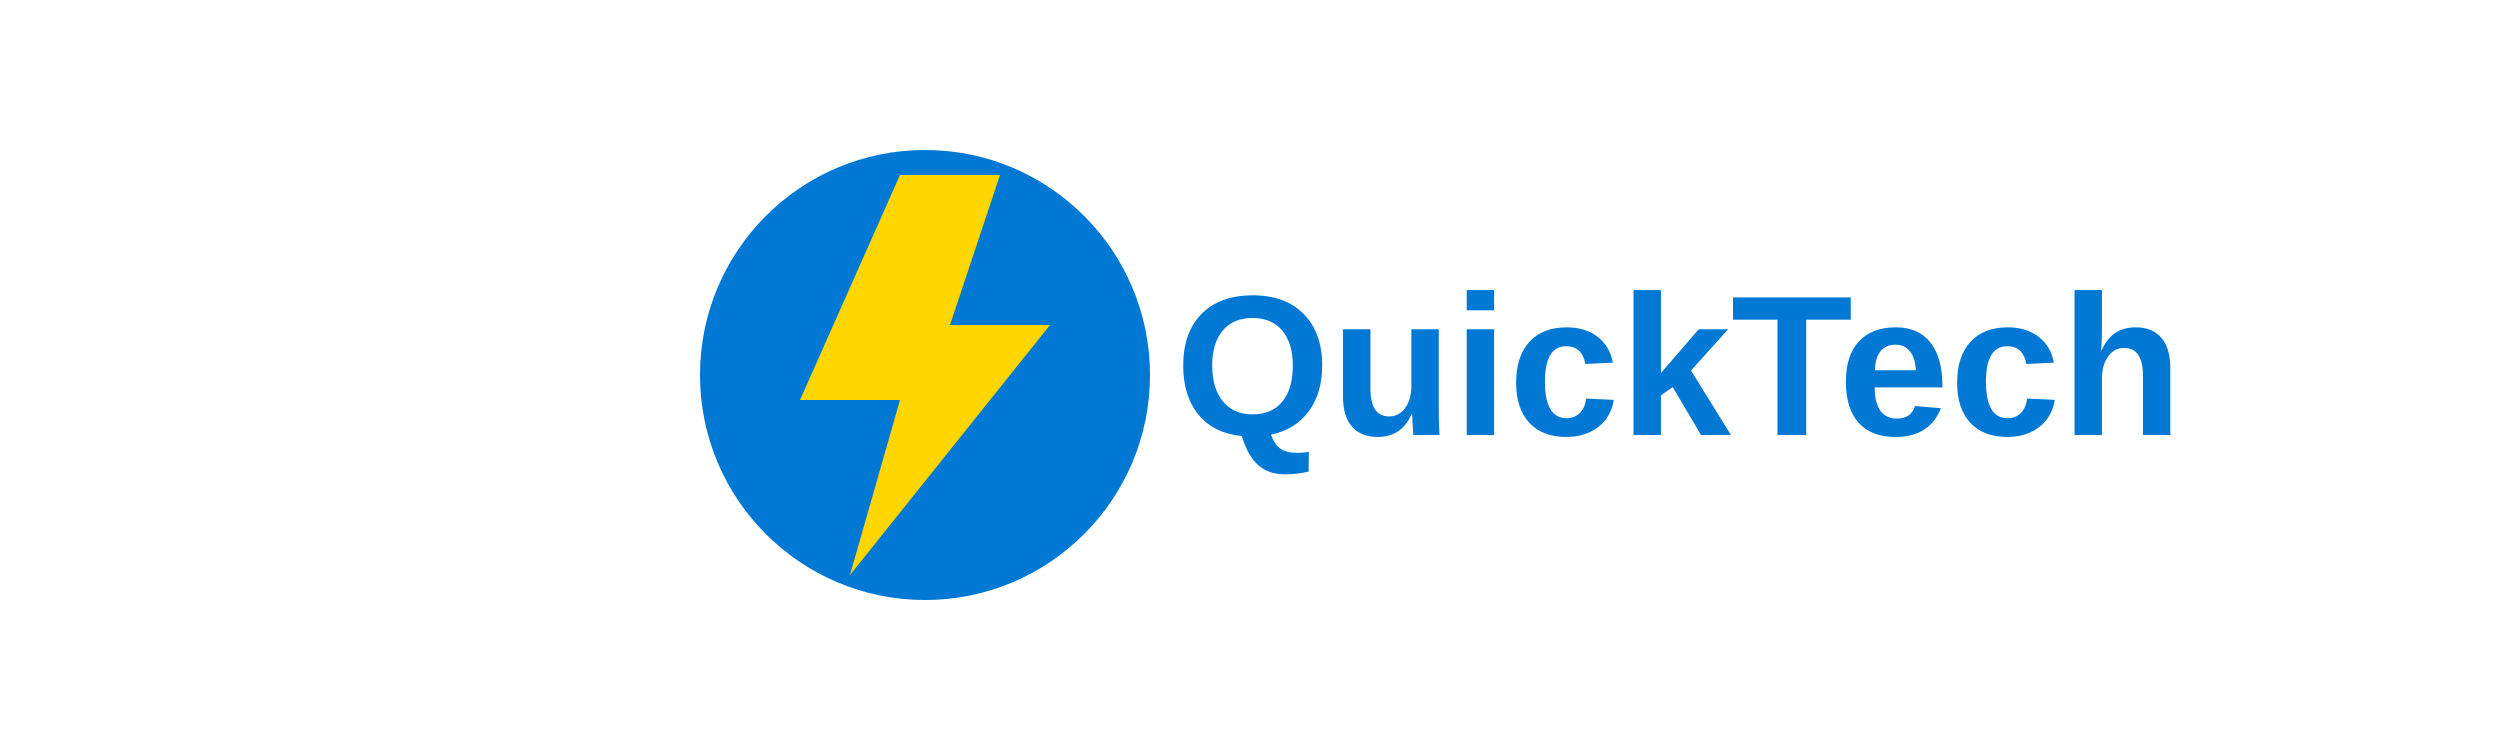
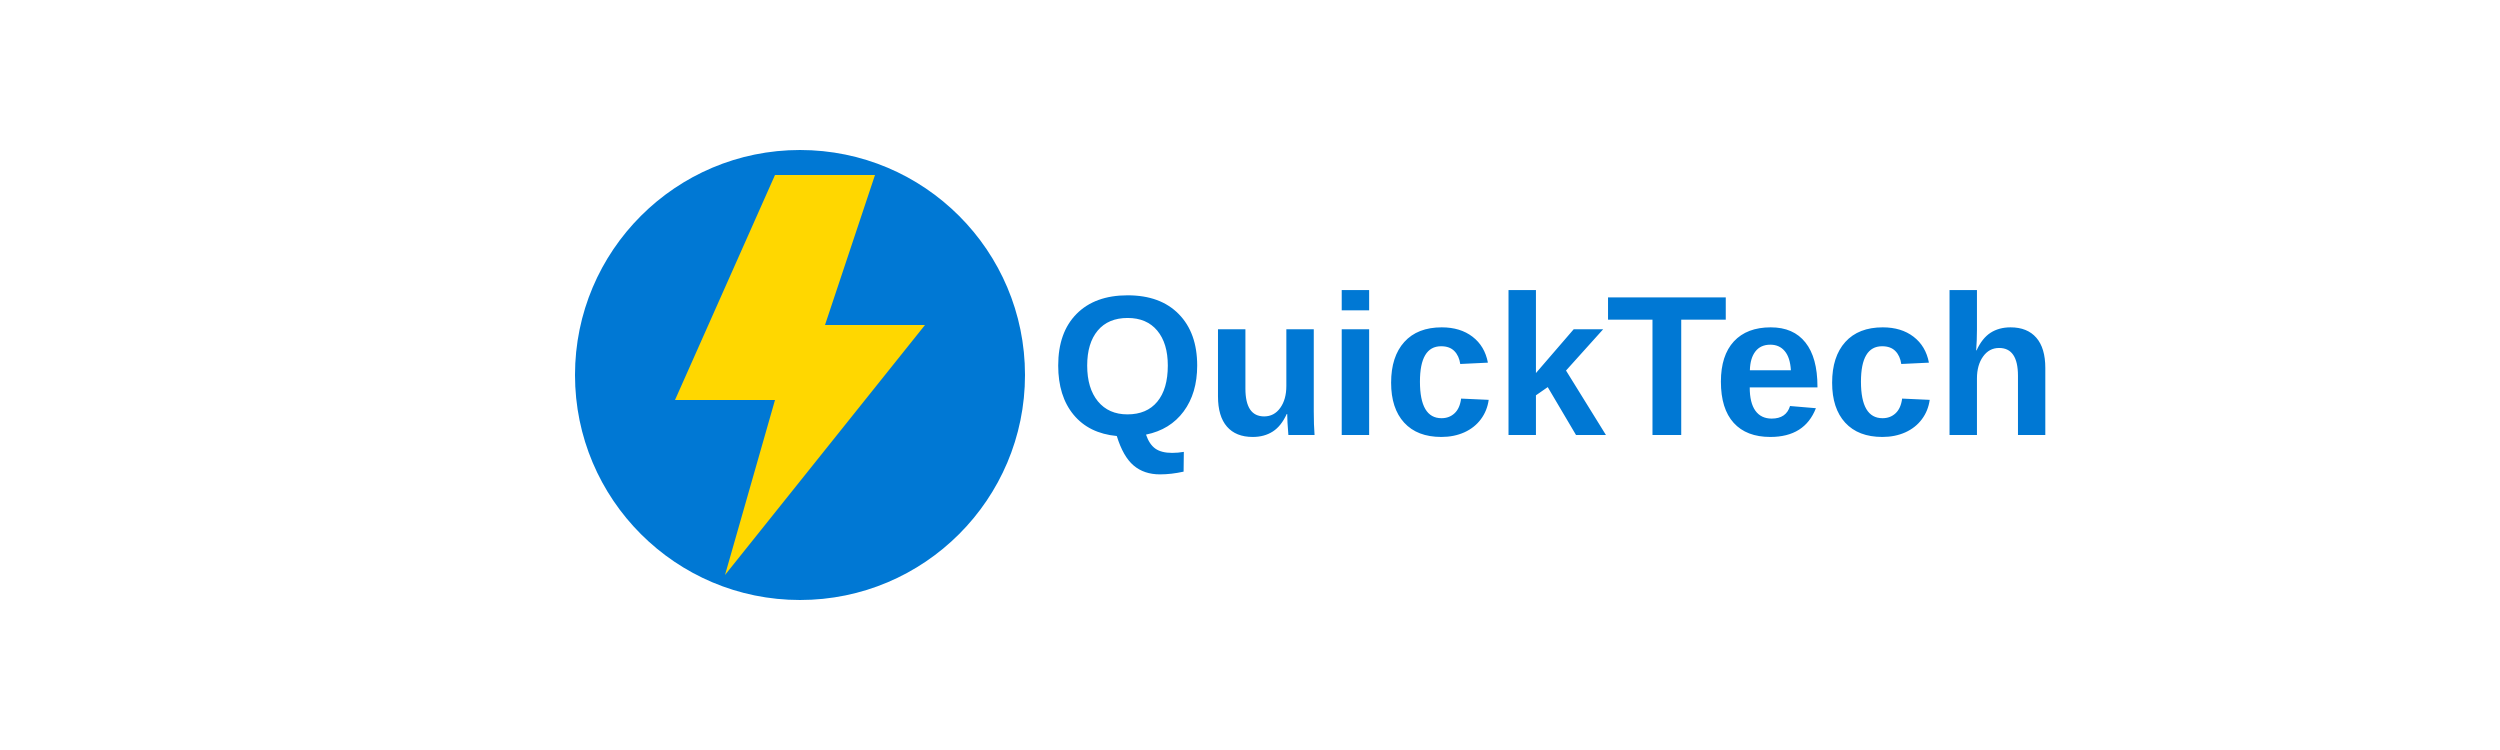
- <svg xmlns="http://www.w3.org/2000/svg" width="500" height="150" viewBox="0 0 250 150">
+ <svg xmlns="http://www.w3.org/2000/svg" width="500" height="150" viewBox="0 0 300 150">
  <style>
    .title { font: bold 40px Arial, sans-serif; fill:#0078d4; }
    .subtitle { font: 15px Arial, sans-serif; fill:#555; }
  </style>
  <circle cx="60" cy="75" r="45" fill="#0078d4" />
  <polygon points="55,35 75,35 65,65 85,65 45,115 55,80 35,80" fill="#FFD700" />
  <text x="110" y="87" class="title">QuickTech</text>
</svg>
